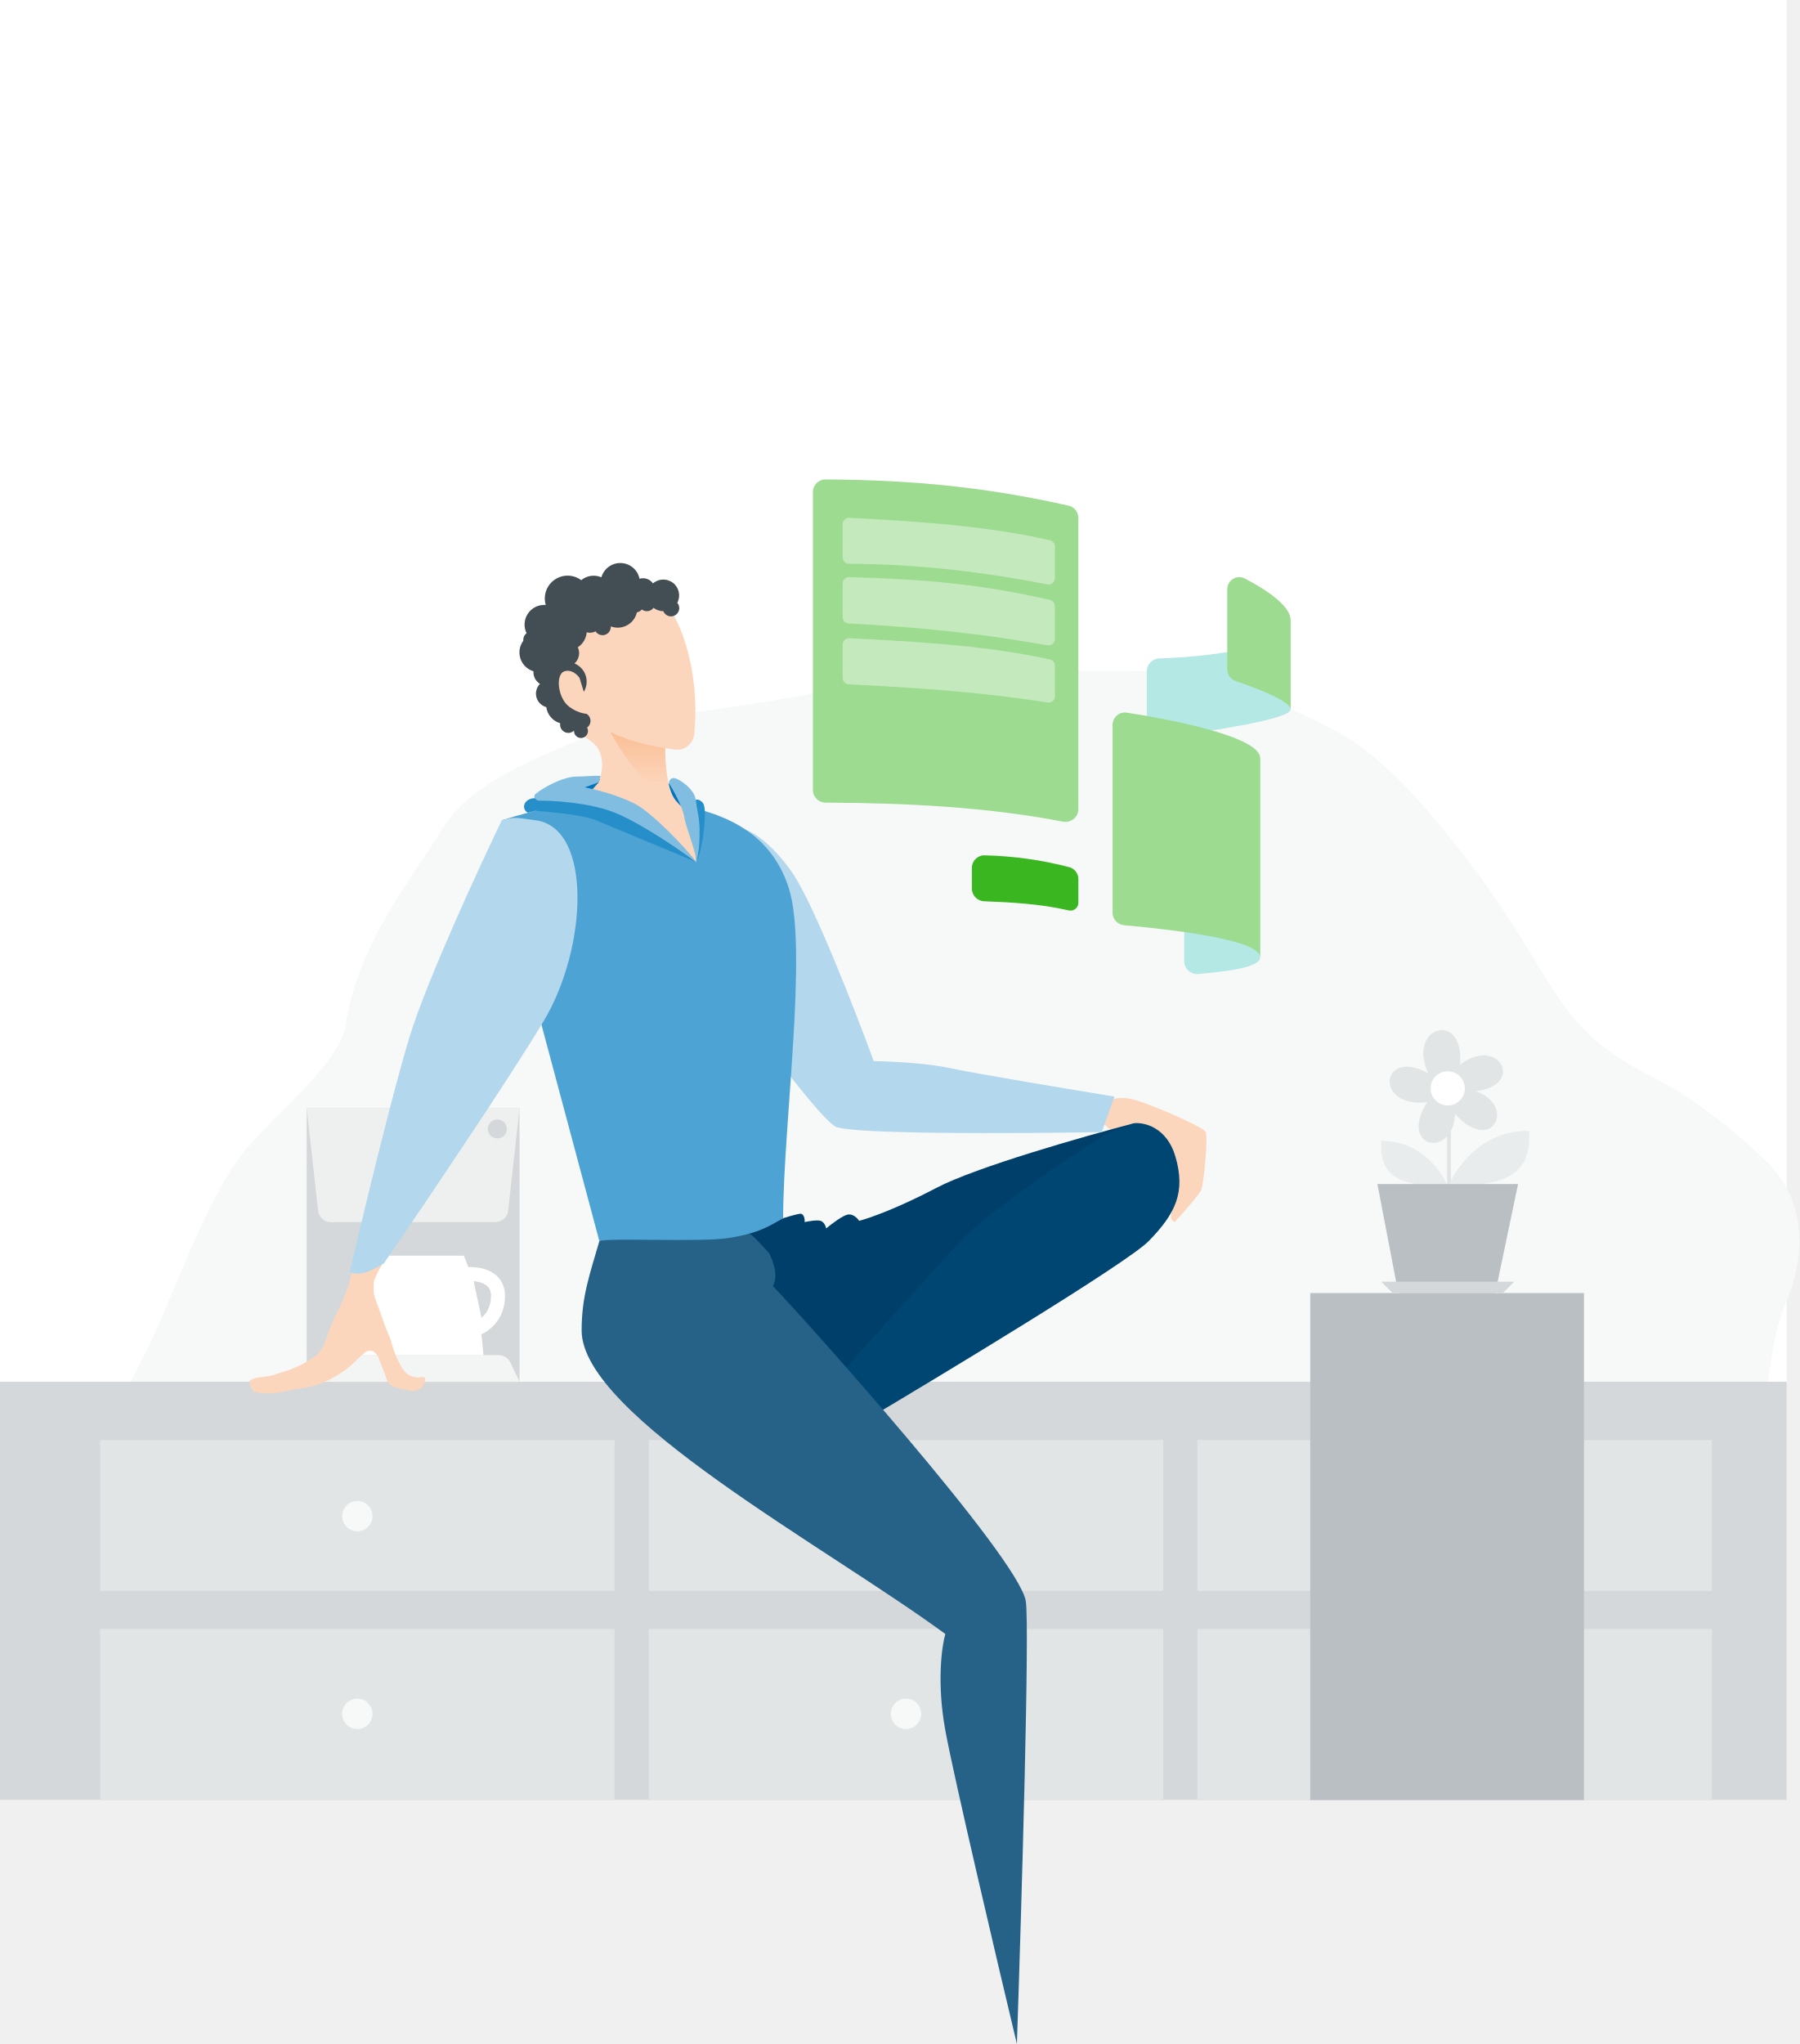
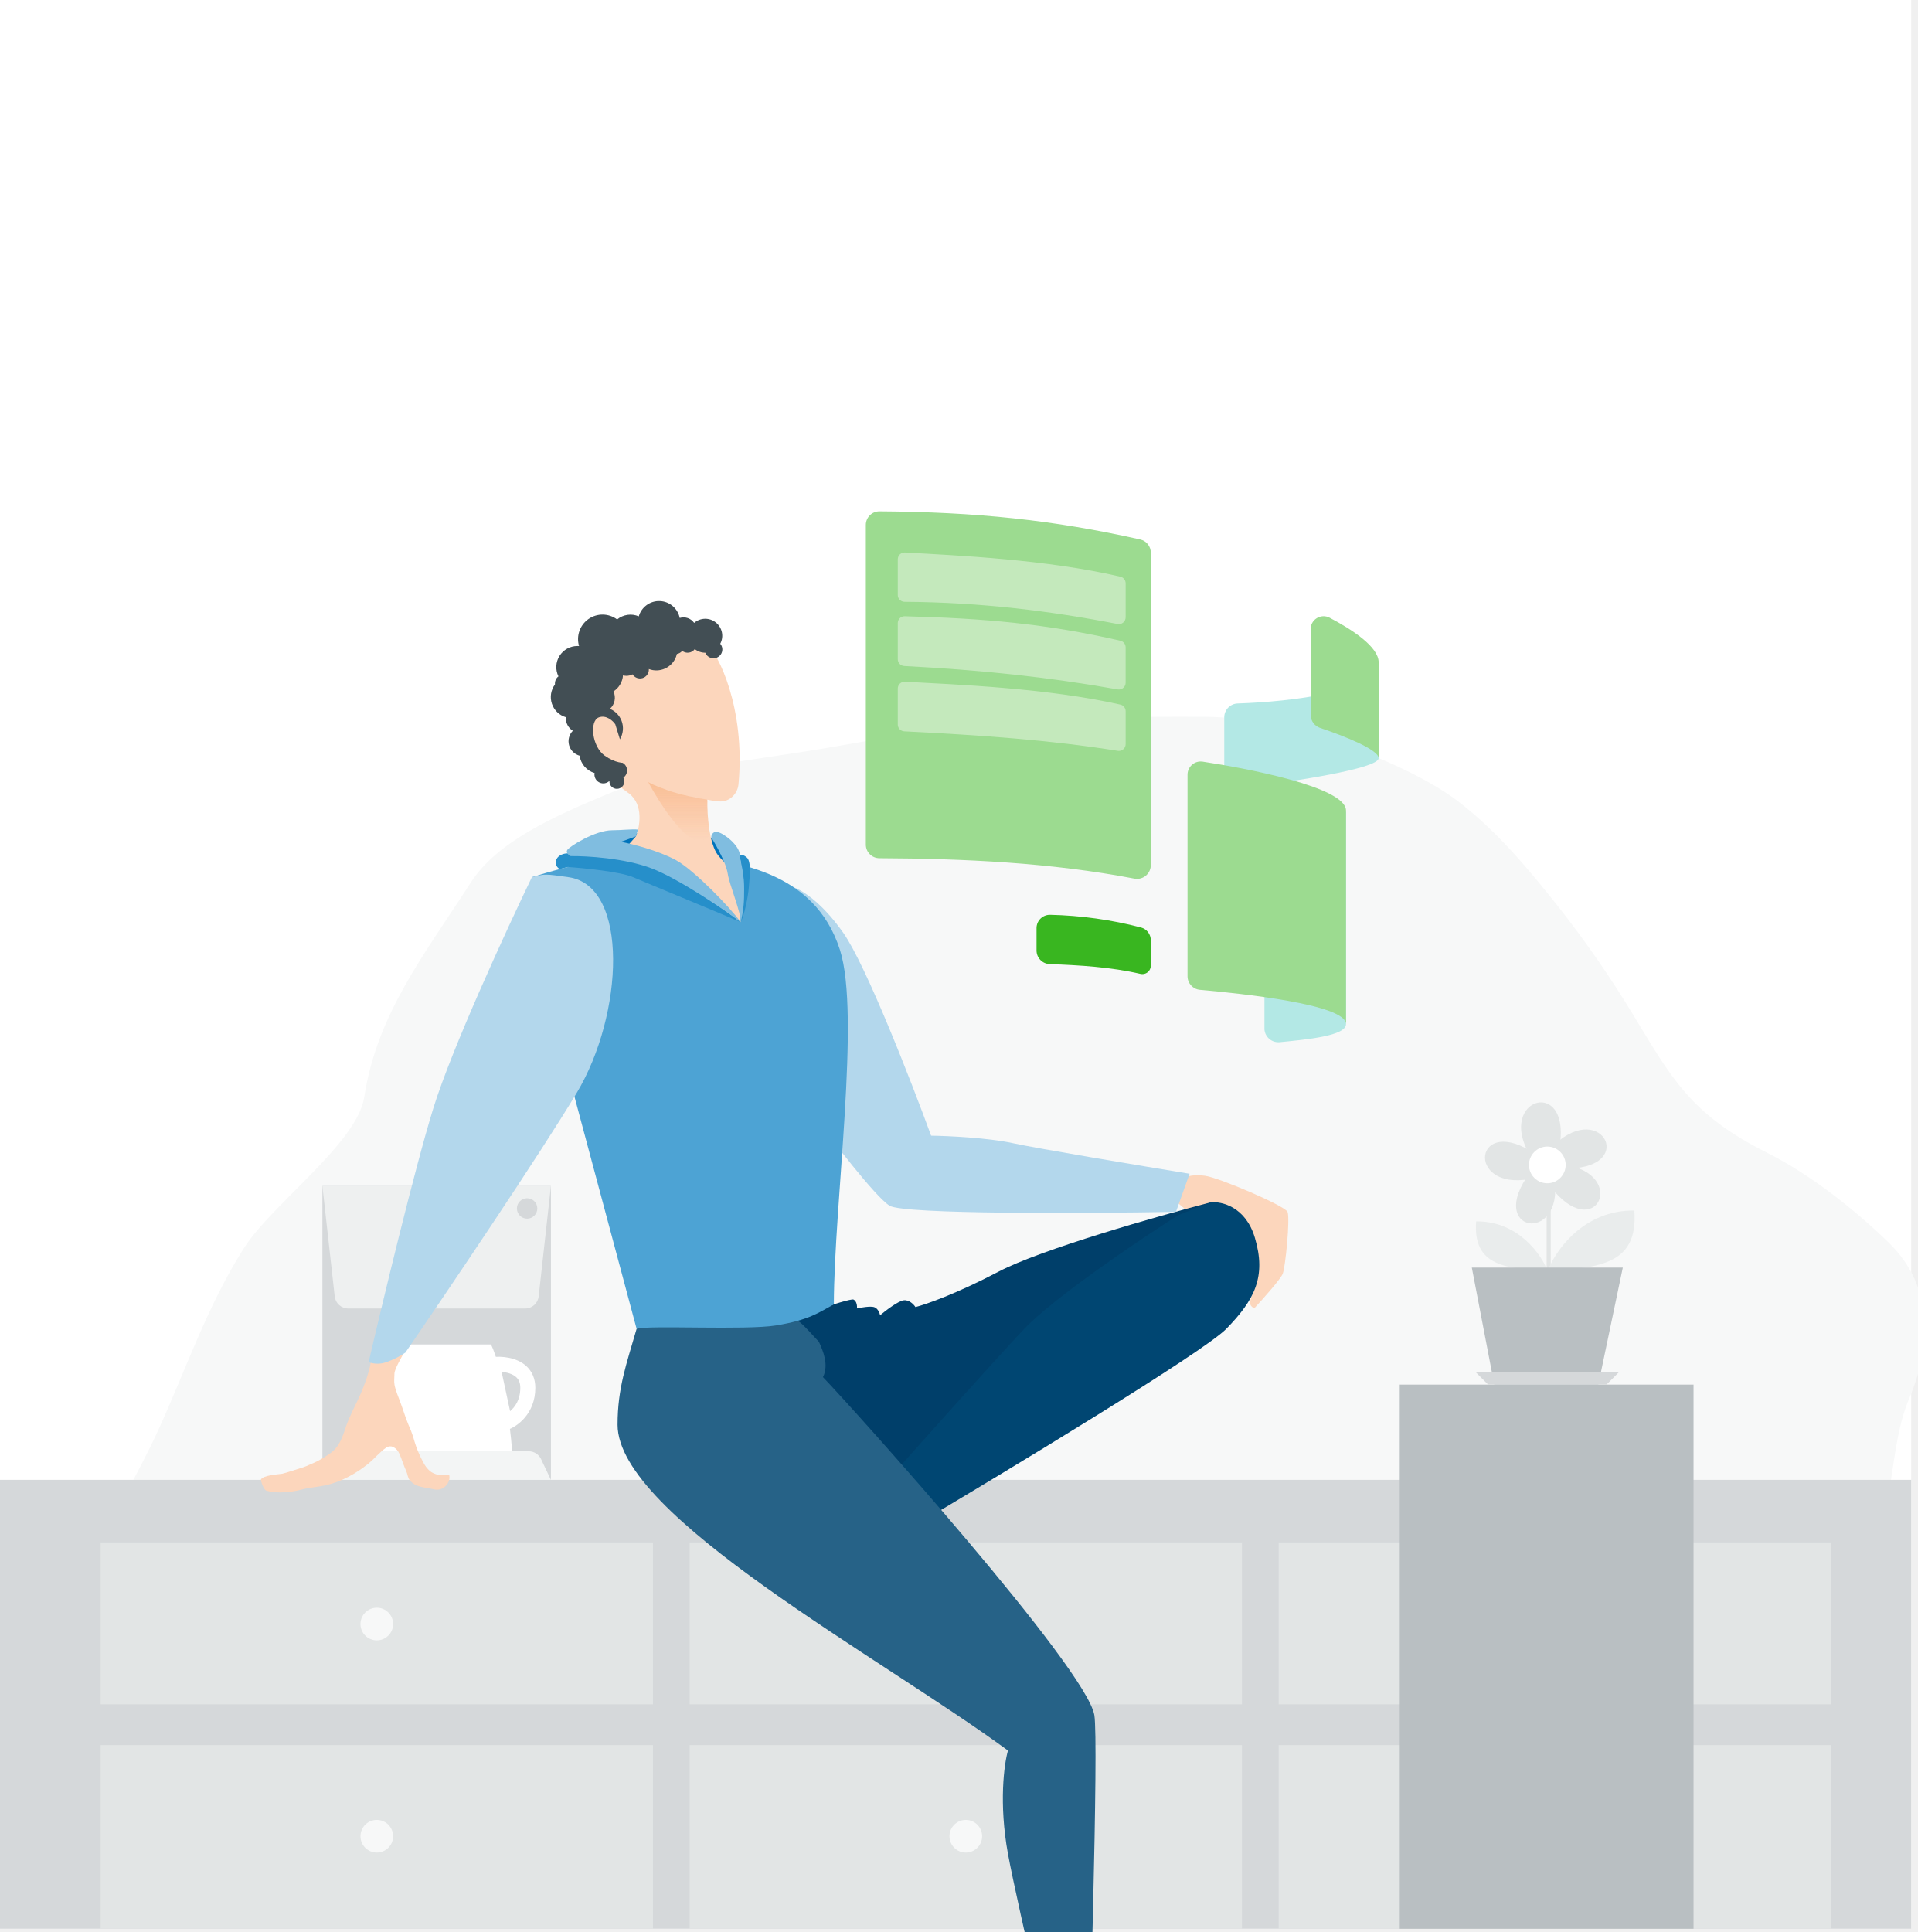
- <svg xmlns="http://www.w3.org/2000/svg" width="1420" height="1612.73" viewBox="0 0 1420 1612.73">
+ <svg xmlns="http://www.w3.org/2000/svg" width="1410" height="1420.23" viewBox="0 0 1410 1420.23">
  <defs>
-     <mask id="a" x="429.77" y="463.56" width="119.73" height="216.67" maskUnits="userSpaceOnUse">
-       <path d="M472.5,617.23l-8,9,85,54-2.5-39.5c-7-2-9.5-4-14-9.5-6.63-8.1-8.33-30.5-8-41,5.24,1,7.46,1.41,10.18,1.3,6.73-.26,12.09-5.9,12.72-12.61,5.31-56.22-15.39-97-22.9-102.19-8-5.5-10.5-14.5-39-13s-53,23.5-56,60.5,24,51,37.5,61.5C478.3,594.13,475.33,610.23,472.5,617.23Z" fill="#fcd6bc" />
+     <mask id="a" x="424.77" y="461.18" width="119.73" height="216.67" maskUnits="userSpaceOnUse">
+       <path d="M467.5,614.84l-8,9,85,54-2.5-39.5c-7-2-9.5-4-14-9.5-6.63-8.1-8.33-30.5-8-41,5.24,1,7.46,1.41,10.18,1.3,6.73-.26,12.09-5.9,12.72-12.61,5.31-56.22-15.39-97-22.9-102.19-8-5.5-10.5-14.5-39-13s-53,23.5-56,60.5,24,51,37.5,61.5C473.3,591.74,470.33,607.84,467.5,614.84Z" fill="#fcd6bc" />
    </mask>
-     <linearGradient id="b" x1="505.47" y1="-682.77" x2="505.47" y2="-639.77" gradientTransform="translate(0 1260)" gradientUnits="userSpaceOnUse">
+     <linearGradient id="b" x1="500.47" y1="-2137.16" x2="500.47" y2="-2094.16" gradientTransform="translate(0 2712)" gradientUnits="userSpaceOnUse">
      <stop offset="0" stop-color="#f9bb90" />
      <stop offset="1" stop-color="#f9bb90" stop-opacity="0" />
    </linearGradient>
  </defs>
-   <rect width="1410" height="1420.23" fill="#fff" />
-   <path d="M184.45,919.71c-26.74,42-42.43,88.39-62.38,132.38-16.62,36.64-38.76,72-54.79,108.58,0,10.59-5.77,23.61,7.21,30.09,15.74,7.87,28.21,24.8,32.37,38.1,2.83,9,6,14.13,17.56,18.86,28,11.39,64.38,16.46,95.29,21,74.86,10.88,152,16.93,228.19,20.29,76.46,3.36,153.31,2,229.88,2,22.9,0,45.41.27,68.16-1.91,70.48-6.76,140.07-15.12,209.7-25.71,88.25-13.43,174.24-33.1,260.56-51.82,39.87-8.64,79.69-17.89,119.8-25.9,24.07-4.81,29.86-22.72,40.1-37.91,23.35-34.6,16.65-80.22,32.51-117.52,15.91-37.45,18.75-81.58-15.21-114.48-24.23-23.48-56.61-49.6-89.91-66.29-56.25-28.18-70.29-55.81-97.9-101.14a787.86,787.86,0,0,0-55-79.43c-21.11-26.56-44.44-55-73.53-77.34-37-28.35-125.11-62-186-62.24-112-.42-163.83,2.64-273.09,22-55.11,9.79-118.19,14.61-167.24,35.15-38.25,16-80.14,34.5-99.48,64.47-34.67,53.75-69.17,97-78.51,158.1C267.53,842.61,204.87,887.61,184.45,919.71Z" fill="#f7f8f8" />
+   <rect x="-5" y="-2.39" width="1410" height="1420.23" fill="#fff" />
+   <path d="M179.45,917.32c-26.74,42-42.43,88.39-62.38,132.38-16.62,36.64-38.76,72-54.79,108.58,0,10.59-5.77,23.61,7.21,30.09,15.74,7.87,28.21,24.8,32.37,38.1,2.83,9,6,14.13,17.56,18.86,28,11.39,64.38,16.46,95.29,21,74.86,10.88,152,16.93,228.19,20.29,76.46,3.36,153.31,2,229.88,2,22.9,0,45.41.27,68.16-1.91C811.42,1280,881,1271.59,950.64,1261c88.25-13.43,174.24-33.1,260.56-51.82,39.87-8.64,79.69-17.89,119.8-25.9,24.07-4.81,29.86-22.72,40.1-37.91,23.35-34.6,16.65-80.22,32.51-117.52s18.75-81.58-15.21-114.48c-24.23-23.48-56.61-49.6-89.91-66.29-56.25-28.18-70.29-55.81-97.9-101.14a789,789,0,0,0-55-79.43c-21.11-26.56-44.44-55-73.53-77.34-37-28.35-125.11-62-186-62.24-112-.42-163.83,2.64-273.09,22-55.11,9.79-118.19,14.61-167.24,35.15-38.25,16-80.14,34.5-99.48,64.47-34.67,53.75-69.17,97-78.51,158.1C262.53,840.22,199.87,885.22,179.45,917.32Z" fill="#f7f8f8" />
  <g>
-     <rect y="1090.23" width="1410" height="330" fill="#d5d8da" />
-     <rect x="79" y="1136.23" width="406" height="119" fill="#e2e5e5" />
-     <rect x="79" y="1285.23" width="406" height="135" fill="#e2e5e5" />
-     <rect x="512" y="1136.23" width="406" height="119" fill="#e2e5e5" />
-     <circle cx="715" cy="1196.23" r="12" fill="#f7f8f8" />
-     <rect x="945" y="1136.23" width="406" height="119" fill="#e2e5e5" />
-     <rect x="512" y="1285.23" width="406" height="135" fill="#e2e5e5" />
-     <rect x="945" y="1285.23" width="406" height="135" fill="#e2e5e5" />
-     <circle cx="282" cy="1196.23" r="12" fill="#f7f8f8" />
-     <circle cx="282" cy="1352.23" r="12" fill="#f7f8f8" />
-     <circle cx="715" cy="1352.23" r="12" fill="#f7f8f8" />
+     <rect x="-5" y="1087.84" width="1410" height="330" fill="#d5d8da" />
+     <rect x="74" y="1133.84" width="406" height="119" fill="#e2e5e5" />
+     <rect x="74" y="1282.84" width="406" height="135" fill="#e2e5e5" />
+     <rect x="507" y="1133.84" width="406" height="119" fill="#e2e5e5" />
+     <circle cx="710" cy="1193.84" r="12" fill="#f7f8f8" />
+     <rect x="940" y="1133.84" width="406" height="119" fill="#e2e5e5" />
+     <rect x="507" y="1282.84" width="406" height="135" fill="#e2e5e5" />
+     <rect x="940" y="1282.84" width="406" height="135" fill="#e2e5e5" />
+     <circle cx="277" cy="1193.84" r="12" fill="#f7f8f8" />
+     <circle cx="277" cy="1349.84" r="12" fill="#f7f8f8" />
+     <circle cx="710" cy="1349.84" r="12" fill="#f7f8f8" />
  </g>
  <g>
-     <rect x="242" y="874.23" width="168" height="216" fill="#d5d8da" />
-     <path d="M242,874.23H410l-9,81.11a10,10,0,0,1-9.94,8.89H261a10,10,0,0,1-9.94-8.89Z" fill="#eef0f0" />
-     <path d="M242,1090.23H410l-7.28-15.3a10,10,0,0,0-9-5.7H258.31a10,10,0,0,0-9,5.7Z" fill="#f3f5f5" />
-     <circle cx="392.5" cy="890.73" r="7.5" fill="#d5d8da" />
-     <path d="M271,1069.23c.33-17.5,3.9-57.7,15.5-78.5H366c8.5,18,14,57.67,15.5,78.5Z" fill="#fff" />
-     <path d="M372.08,1055.34l-11.72-54.57,6-.74c7.68-1,18.36.18,25.3,6.3,4.5,4,6.88,9.57,6.88,16.18,0,19.22-13.5,28.65-20.63,31Zm1.69-44.51,6.21,28.9c3.55-3,7.52-8.28,7.52-17.22,0-3.46-1-6-3.16-7.93-2.57-2.27-6.58-3.42-10.57-3.75Z" fill="#fff" />
+     <rect x="237" y="871.84" width="168" height="216" fill="#d5d8da" />
+     <path d="M237,871.84H405L396,953a10,10,0,0,1-9.94,8.89H256a10,10,0,0,1-9.94-8.89Z" fill="#eef0f0" />
+     <path d="M237,1087.84H405l-7.28-15.3a10,10,0,0,0-9-5.7H253.31a10,10,0,0,0-9,5.7Z" fill="#f3f5f5" />
+     <circle cx="387.5" cy="888.34" r="7.5" fill="#d5d8da" />
+     <path d="M266,1066.84c.33-17.5,3.9-57.7,15.5-78.5H361c8.5,18,14,57.67,15.5,78.5Z" fill="#fff" />
+     <path d="M367.08,1053l-11.72-54.57,6-.74c7.68-1,18.36.18,25.3,6.3,4.5,4,6.88,9.57,6.88,16.18,0,19.22-13.5,28.65-20.63,31Zm1.69-44.51,6.21,28.9c3.55-3,7.52-8.28,7.52-17.22,0-3.46-1-6-3.16-7.93-2.57-2.27-6.58-3.42-10.57-3.75Z" fill="#fff" />
  </g>
  <g>
-     <path d="M891,866.73c-8.4-1.2-13.83.5-15.5,1.5l-7.5,16,10.5,9,48.5,55c-1,3.17-3,10-3,12s2,3.5,3,4c6.33-6.83,19.4-21.5,21-25.5,2-5,5.5-41,3.5-45.5S901.5,868.23,891,866.73Z" fill="#fcd6bc" />
-     <path d="M261.46,1045.59c1.8-4,3.61-8.09,5.59-12,4.45-8.92,8.78-20.21,10.62-29.89a20.33,20.33,0,0,1,3.43-4.61c.89-.84,1.78-2.08,3-2.42a12.05,12.05,0,0,1,3.06-.06c2.22,0,4.66-.23,6.82.32,2.95.77,10-4.16,8.5-1.16-2,4-7.51,12.94-7.51,16.44,0,2.61-.43,5.65.06,8.23.81,4.23,2.91,9,4.41,13.12,2,5.36,3.63,10.92,5.83,16.18a75.73,75.73,0,0,1,3.41,8.72c.66,2.39,1.37,4.7,2.16,7a77.91,77.91,0,0,0,5.07,11.4,21.41,21.41,0,0,0,5.22,7,15.57,15.57,0,0,0,9.29,3c1,0,3-.62,3.92-.21.21.1,1,.18,1,.38a10,10,0,0,1,0,2.57,8.92,8.92,0,0,1-1.18,3.23c-2.23,3.47-5.94,5.41-10.07,4.38-4.36-1.09-8.9-1.18-13-3a12.5,12.5,0,0,1-5-3.93c-1.31-1.52-1.52-4.43-2.36-6.26-2-4.26-3.21-8.7-5.13-13a10.27,10.27,0,0,0-4.58-5,5.38,5.38,0,0,0-4.93.4c-4.94,3.36-8.77,8.25-13.43,12-8.93,7.25-20,13.3-31.21,15.79-5.76,1.28-11.64,1.57-17.31,3.07a62.61,62.61,0,0,1-16.28,2.18,38.81,38.81,0,0,1-9.89-1.25c-2.07-.52-4.07-6.39-4.19-8.19,1.65-3.27,13.16-3.85,15.65-4.27,1.89-.29,13.49-4.23,15.33-4.69a45.07,45.07,0,0,0,5.23-2.18,58.32,58.32,0,0,0,11-5.65c3.29-2.19,5.57-3.44,8-6.42C257.08,1060.68,258.26,1052.77,261.46,1045.59Z" fill="#fcd6bc" />
-     <path d="M739,937.23c31.2-16.4,117-40.83,156-51l-53.5,65.5L665,1091.23c-32.67-38.33-97-115.1-93-115.5,5-.5,57.5-19.5,60.5-18,2.4,1.2,2.67,4.84,2.5,6.5,3-.66,9.7-1.8,12.5-1s4.17,4.34,4.5,6c4.17-3.5,13.5-10.6,17.5-11s7.33,3.17,8.5,5C685.33,961.4,707.8,953.63,739,937.23Z" fill="#003f6a" />
-     <path d="M758,979.23c22-23.2,84.5-65.33,113-83.5l24-9.5c8-.83,25.7,3.2,32.5,26,8.5,28.5,0,45.5-21,67-16.8,17.2-162.33,105.17-233,147l-33-16.5C670.5,1075.9,736,1002.43,758,979.23Z" fill="#004672" />
-     <path d="M459,1049.73c0-27,6.5-44.5,14-70.5l32.5-29,86.5,23.5c2.67,1.17,12.2,12.2,15,15,3,6.5,7.5,17,3,26,24,25,193.76,214,199.5,248.5,3.2,19.2-3.33,241-7,349.5-16-67-49.7-210.3-56.5-247.5s-2.83-66.17,0-76C652.33,1220.4,459,1116.81,459,1049.73Z" fill="#266287" />
-     <path d="M625,688.23c-16.8-24-32.33-32.66-38-34l13.5,164.5c15.17,20.67,48.1,63.6,58.5,70s144.67,5.67,210.5,4.5l10-28c-35.67-5.83-111.6-18.5-130-22.5s-47.67-5.33-60-5.5C675,797.57,641.8,712.23,625,688.23Z" fill="#b3d7ec" />
-     <path d="M473,979.23l-45.5-170-31.5-162c23.17-7.5,77.3-21.4,108.5-17,39,5.5,99,11,118,70.5,15.2,47.6-4.33,186.5-4.5,260.5-11,6-18,11.5-42.5,15.5C553.38,980.35,480.83,976.4,473,979.23Z" fill="#4da3d4" />
-     <path d="M470,614.73l59,3.5,16.5,33L491,636.73l-36.5-13Z" fill="#0073bb" />
-     <path d="M323.5,817.23c13.6-44,54-131.66,72.5-170,9.5-2.5,9.5-2.5,27,0h0c44.76,6.4,40.5,101,6,158.5-27.6,46-95.5,146.5-126,191a62.78,62.78,0,0,1-14,7,19.34,19.34,0,0,1-13,0C286.17,959.9,309.9,861.23,323.5,817.23Z" fill="#b3d7ec" />
-     <path d="M472.5,617.23l-8,9,85,54-2.5-39.5c-7-2-9.5-4-14-9.5-6.63-8.1-8.33-30.5-8-41,5.24,1,7.46,1.41,10.18,1.3,6.73-.26,12.09-5.9,12.72-12.61,5.31-56.22-15.39-97-22.9-102.19-8-5.5-10.5-14.5-39-13s-53,23.5-56,60.5,24,51,37.5,61.5C478.3,594.13,475.33,610.23,472.5,617.23Z" fill="#fcd6bc" />
+     <path d="M886,864.34c-8.4-1.2-13.83.5-15.5,1.5l-7.5,16,10.5,9,48.5,55c-1,3.17-3,10-3,12s2,3.5,3,4c6.33-6.83,19.4-21.5,21-25.5,2-5,5.5-41,3.5-45.5S896.5,865.84,886,864.34Z" fill="#fcd6bc" />
+     <path d="M256.46,1043.2c1.8-4,3.61-8.09,5.59-12,4.45-8.92,8.78-20.21,10.62-29.89a20.33,20.33,0,0,1,3.43-4.61c.89-.84,1.78-2.08,3-2.42a12.05,12.05,0,0,1,3.06-.06c2.22,0,4.66-.23,6.82.32,2.95.77,10-4.16,8.5-1.16-2,4-7.51,12.94-7.51,16.44,0,2.61-.43,5.65.06,8.23.81,4.23,2.91,9,4.41,13.12,2,5.36,3.63,10.92,5.83,16.18a76.45,76.45,0,0,1,3.41,8.72c.66,2.39,1.37,4.7,2.16,7a77.91,77.91,0,0,0,5.07,11.4,21.41,21.41,0,0,0,5.22,7,15.57,15.57,0,0,0,9.29,3c1,0,3-.62,3.92-.21.21.1,1,.18,1,.38a10,10,0,0,1,0,2.57,8.92,8.92,0,0,1-1.18,3.23c-2.23,3.47-5.94,5.41-10.07,4.38-4.36-1.09-8.9-1.18-13-3a12.5,12.5,0,0,1-5-3.93c-1.31-1.52-1.52-4.43-2.36-6.26-2-4.26-3.21-8.7-5.13-13a10.27,10.27,0,0,0-4.58-5,5.41,5.41,0,0,0-4.93.4c-4.94,3.36-8.77,8.25-13.43,12-8.93,7.25-20,13.3-31.21,15.79-5.76,1.28-11.64,1.57-17.31,3.07a62.61,62.61,0,0,1-16.28,2.18,38.81,38.81,0,0,1-9.89-1.25c-2.07-.52-4.07-6.39-4.19-8.19,1.65-3.27,13.16-3.85,15.65-4.27,1.89-.29,13.49-4.23,15.33-4.69a43.39,43.39,0,0,0,5.23-2.18,58.32,58.32,0,0,0,11-5.65c3.29-2.19,5.57-3.44,8-6.42C252.08,1058.29,253.26,1050.38,256.46,1043.2Z" fill="#fcd6bc" />
+     <path d="M734,934.84c31.2-16.4,117-40.83,156-51l-53.5,65.5L660,1088.84c-32.67-38.33-97-115.1-93-115.5,5-.5,57.5-19.5,60.5-18,2.4,1.2,2.67,4.84,2.5,6.5,3-.66,9.7-1.8,12.5-1s4.17,4.34,4.5,6c4.17-3.5,13.5-10.6,17.5-11s7.33,3.17,8.5,5C680.33,959,702.8,951.24,734,934.84Z" fill="#003f6a" />
+     <path d="M753,976.84c22-23.2,84.5-65.33,113-83.5l24-9.5c8-.83,25.7,3.2,32.5,26,8.5,28.5,0,45.5-21,67-16.8,17.2-162.33,105.17-233,147l-33-16.5C665.5,1073.51,731,1000,753,976.84Z" fill="#004672" />
+     <path d="M454,1047.34c0-27,6.5-44.5,14-70.5l32.5-29,86.5,23.5c2.67,1.17,12.2,12.2,15,15,3,6.5,7.5,17,3,26,24,25,193.76,214,199.5,248.5,3.2,19.2-3.33,241-7,349.5-16-67-49.7-210.3-56.5-247.5s-2.83-66.17,0-76C647.33,1218,454,1114.42,454,1047.34Z" fill="#266287" />
+     <path d="M620,685.84c-16.8-24-32.33-32.66-38-34l13.5,164.5c15.17,20.67,48.1,63.6,58.5,70s144.67,5.67,210.5,4.5l10-28c-35.67-5.83-111.6-18.5-130-22.5s-47.67-5.33-60-5.5C670,795.18,636.8,709.84,620,685.84Z" fill="#b3d7ec" />
+     <path d="M468,976.84l-45.5-170-31.5-162c23.17-7.5,77.3-21.4,108.5-17,39,5.5,99,11,118,70.5,15.2,47.6-4.33,186.5-4.5,260.5-11,6-18,11.5-42.5,15.5C548.38,978,475.83,974,468,976.84Z" fill="#4da3d4" />
+     <path d="M465,612.34l59,3.5,16.5,33L486,634.34l-36.5-13Z" fill="#0073bb" />
+     <path d="M318.5,814.84c13.6-44,54-131.66,72.5-170,9.5-2.5,9.5-2.5,27,0h0c44.76,6.4,40.5,101,6,158.5-27.6,46-95.5,146.5-126,191a62.78,62.78,0,0,1-14,7,19.34,19.34,0,0,1-13,0C281.17,957.51,304.9,858.84,318.5,814.84Z" fill="#b3d7ec" />
+     <path d="M467.5,614.84l-8,9,85,54-2.5-39.5c-7-2-9.5-4-14-9.5-6.63-8.1-8.33-30.5-8-41,5.24,1,7.46,1.41,10.18,1.3,6.73-.26,12.09-5.9,12.72-12.61,5.31-56.22-15.39-97-22.9-102.19-8-5.5-10.5-14.5-39-13s-53,23.5-56,60.5,24,51,37.5,61.5C473.3,591.74,470.33,607.84,467.5,614.84Z" fill="#fcd6bc" />
    <g mask="url(#a)">
-       <path d="M495.5,583.23c10,3.6,23.83,6.17,29.5,7l4,13c1.17,5.67.7,17-10.5,17s-29.33-28.66-37-43C482,577.73,485.5,579.63,495.5,583.23Z" fill="url(#b)" />
+       <path d="M490.5,580.84c10,3.6,23.83,6.17,29.5,7l4,13c1.17,5.67.7,17-10.5,17s-29.33-28.66-37-43C477,575.34,480.5,577.24,490.5,580.84Z" fill="url(#b)" />
    </g>
-     <path d="M414,634.23c1.6-3.6,6-4.5,8-4.5,11.33,0,37.6.9,52,4.5s59,33,75.5,46c1.5-6.16,2.5-21,2.5-27,0-5.33-3-17-3-22,.5-.5,2.2-.9,5,1.5,3.5,3,2.11,14.12,1.5,22-.5,6.5-3.17,20.34-6,25.5-19.83-8.5-69.8-29-79-33s-35.83-6.66-48-7.5l-6,1.5A5.42,5.42,0,0,1,414,634.23Z" fill="#268fca" />
-     <path d="M461.5,621.23c8,1.5,27.3,6.3,40.5,13.5s40.33,35.34,47.5,45.5c.5-6.5-8.3-27.5-9.5-35.5s-8.5-21.16-12-26.5a3.85,3.85,0,0,1,2-4c2-1.2,6.17,1.17,8,2.5,3.67,2.34,11,8.6,11,15,0,3.81,3.5,11.5,3,27.5a79.12,79.12,0,0,1-2.5,21c-10.33-8-45.5-31.9-65.5-39.5s-48-9.16-59.5-9c-1.33-.66-3.7-2.5-2.5-4.5,1.5-2.5,20.5-14.5,33-14.5,6.8,0,14.83-1,19-.5l-1.5,5Z" fill="#80bde0" />
-     <path d="M504.69,456.65a15.5,15.5,0,0,0-30.1-1.17,15.5,15.5,0,0,0-15.91,2.26,18,18,0,0,0-28,19.54h-1.22a15.5,15.5,0,0,0-13.92,22.32,6.5,6.5,0,0,0-2.58,5.18v.78a15.51,15.51,0,0,0,8,24.07v.65a11,11,0,0,0,5.14,9.31,11,11,0,0,0,5,18.32,15.5,15.5,0,0,0,11,12.74,6.09,6.09,0,0,0-.1,1.13,6.51,6.51,0,0,0,11,4.69v.31a5.5,5.5,0,1,0,10.28-2.71,6.5,6.5,0,0,0-2.74-11.7,15.6,15.6,0,0,0,1.46-6.59,15.35,15.35,0,0,0-2.41-8.3,15.5,15.5,0,0,0-2.45-21.78,15.33,15.33,0,0,0-3.76-2.22,11,11,0,0,0,2.62-12.8,15.53,15.53,0,0,0,7-11.79,9.48,9.48,0,0,0,2.54.34,9.65,9.65,0,0,0,4.46-1.1,6.5,6.5,0,0,0,12-3.4v-.51a15.52,15.52,0,0,0,20-9,16.43,16.43,0,0,0,.62-2.07,6.56,6.56,0,0,0,3.9-2.27,6.5,6.5,0,0,0,9.12-1.16l.12-.16a12.47,12.47,0,0,0,7.74,2.68,6.5,6.5,0,1,0,11-6.61A12.5,12.5,0,0,0,515.3,460.3a9.53,9.53,0,0,0-10.61-3.65Z" fill="#424e54" fill-rule="evenodd" />
-     <path d="M445.21,529.74c5.55-2,10.4,2.56,12.13,5.12L466,563c-2.31.57-8.83.34-16.46-5.12C440,551.08,438.29,532.3,445.21,529.74Z" fill="#fcd6bc" />
+     <path d="M409,631.84c1.6-3.6,6-4.5,8-4.5,11.33,0,37.6.9,52,4.5s59,33,75.5,46c1.5-6.16,2.5-21,2.5-27,0-5.33-3-17-3-22,.5-.5,2.2-.9,5,1.5,3.5,3,2.11,14.12,1.5,22-.5,6.5-3.17,20.34-6,25.5-19.83-8.5-69.8-29-79-33s-35.83-6.66-48-7.5l-6,1.5A5.42,5.42,0,0,1,409,631.84Z" fill="#268fca" />
+     <path d="M456.5,618.84c8,1.5,27.3,6.3,40.5,13.5s40.33,35.34,47.5,45.5c.5-6.5-8.3-27.5-9.5-35.5s-8.5-21.16-12-26.5a3.85,3.85,0,0,1,2-4c2-1.2,6.17,1.17,8,2.5,3.67,2.34,11,8.6,11,15,0,3.81,3.5,11.5,3,27.5a79.07,79.07,0,0,1-2.5,21c-10.33-8-45.5-31.9-65.5-39.5s-48-9.16-59.5-9c-1.33-.66-3.7-2.5-2.5-4.5,1.5-2.5,20.5-14.5,33-14.5,6.8,0,14.83-1,19-.5l-1.5,5Z" fill="#80bde0" />
+     <path d="M499.69,454.26a15.5,15.5,0,0,0-30.1-1.17,15.5,15.5,0,0,0-15.91,2.26,18,18,0,0,0-28,19.54h-1.22a15.5,15.5,0,0,0-13.92,22.32,6.52,6.52,0,0,0-2.58,5.18v.78a15.51,15.51,0,0,0,8,24.07v.65a11,11,0,0,0,5.14,9.31,11,11,0,0,0,5,18.32,15.5,15.5,0,0,0,11,12.74,6.09,6.09,0,0,0-.1,1.13,6.51,6.51,0,0,0,11,4.69v.31a5.5,5.5,0,1,0,11,0,5.57,5.57,0,0,0-.72-2.73,6.5,6.5,0,0,0-2.74-11.7,15.6,15.6,0,0,0,1.46-6.59,15.35,15.35,0,0,0-2.41-8.3,15.52,15.52,0,0,0-6.21-24,11,11,0,0,0,2.62-12.8,15.53,15.53,0,0,0,7-11.79,9.48,9.48,0,0,0,2.54.34,9.65,9.65,0,0,0,4.46-1.1,6.5,6.5,0,0,0,12-3.4v-.51a15.51,15.51,0,0,0,20-9,16.43,16.43,0,0,0,.62-2.07,6.51,6.51,0,0,0,3.9-2.27,6.5,6.5,0,0,0,9.12-1.16h0l.12-.16a12.41,12.41,0,0,0,7.74,2.68,6.5,6.5,0,1,0,11-6.61,12.5,12.5,0,0,0-19.2-15.33A9.54,9.54,0,0,0,499.69,454.26Z" fill="#424e54" fill-rule="evenodd" />
+     <path d="M440.21,527.35c5.55-2,10.4,2.56,12.13,5.12L461,560.61c-2.31.57-8.83.34-16.46-5.12C435,548.69,433.29,529.91,440.21,527.35Z" fill="#fcd6bc" />
  </g>
  <g>
-     <rect x="1142" y="869.23" width="3" height="68" fill="#e2e5e5" />
-     <rect x="1034" y="1020.23" width="216" height="400" fill="#b9bfc2" />
-     <path d="M1130.67,853.16c-28.07-44.72,33.18-61.24,19.82-2.71Z" fill="#e2e5e5" />
-     <path d="M1147.85,843.69c35.89-33.28,61.51,19.64,5.9,17.59Z" fill="#e2e5e5" />
-     <path d="M1154.27,858.48c48.5,6.56,23.92,60-9.83,15.73Z" fill="#e2e5e5" />
-     <path d="M1147.81,869.31c6.76,48.47-51.31,39.19-17.79-5.23Z" fill="#e2e5e5" />
-     <path d="M1129.87,869.05c-48.1,9-41.54-49.42,4.4-18Z" fill="#e2e5e5" />
-     <circle cx="1142.5" cy="858.73" r="13.5" fill="#fff" />
-     <path d="M1142.5,937.24c5.67-15.17,26.4-45.4,64-45C1209.5,933.24,1179,933.74,1142.5,937.24Z" fill="#e9ecec" />
-     <path d="M1143,937.23c-4.68-12.47-21.79-37.32-52.83-37C1087.69,933.94,1112.87,934.36,1143,937.23Z" fill="#e9ecec" />
-     <path d="M1198,934.23H1087l16.5,86H1180Z" fill="#b9bfc2" />
-     <path d="M1090,1011.23l9,9h87l9-9Z" fill="#d5d8da" />
+     <rect x="1137" y="866.84" width="3" height="68" fill="#e2e5e5" />
+     <rect x="1029" y="1017.84" width="216" height="400" fill="#b9bfc2" />
+     <path d="M1125.67,850.77c-28.07-44.72,33.18-61.24,19.82-2.71Z" fill="#e2e5e5" />
+     <path d="M1142.85,841.3c35.89-33.28,61.51,19.64,5.9,17.59Z" fill="#e2e5e5" />
+     <path d="M1149.27,856.09c48.5,6.56,23.92,60-9.83,15.73Z" fill="#e2e5e5" />
+     <path d="M1142.81,866.92c6.76,48.47-51.31,39.19-17.79-5.23Z" fill="#e2e5e5" />
+     <path d="M1124.87,866.66c-48.1,9-41.54-49.42,4.4-18Z" fill="#e2e5e5" />
+     <circle cx="1137.5" cy="856.34" r="13.5" fill="#fff" />
+     <path d="M1137.5,934.85c5.67-15.17,26.4-45.4,64-45C1204.5,930.85,1174,931.35,1137.5,934.85Z" fill="#e9ecec" />
+     <path d="M1138,934.84c-4.68-12.47-21.79-37.32-52.83-37C1082.69,931.55,1107.87,932,1138,934.84Z" fill="#e9ecec" />
+     <path d="M1193,931.84H1082l16.5,86H1175Z" fill="#b9bfc2" />
+     <path d="M1085,1008.84l9,9h87l9-9Z" fill="#d5d8da" />
  </g>
  <g>
-     <path d="M851,638.38V408.67a9.93,9.93,0,0,0-7.75-9.71c-64-14.36-120.45-20.2-191.74-20.69a10,10,0,0,0-10,10v235a10,10,0,0,0,10,10c61.88.27,126.24,3.26,187.39,15a10.15,10.15,0,0,0,11.91-8A9.91,9.91,0,0,0,851,638.38Z" fill="#9cdb90" />
-     <path d="M851,712.35V693.66a9.72,9.72,0,0,0-7.14-9.46A290.89,290.89,0,0,0,777,674.88a9.78,9.78,0,0,0-10,9.56v16.65a10,10,0,0,0,9.64,10c22.31.86,44.93,2.16,66.72,7.21a6.2,6.2,0,0,0,7.47-4.61A6.07,6.07,0,0,0,851,712.35Z" fill="#39b620" />
-     <path d="M941.81,618.72c21.89-6,52.69-14.23,52.69-20.49v157c0,8.64-28.67,11.3-48.67,13.27a10.31,10.31,0,0,1-11.28-9.24c0-.31,0-.62,0-.93v-130A9.94,9.94,0,0,1,941.81,618.72Z" fill="#b3e8e5" />
-     <path d="M916.12,581.9c39.8-4.93,102.38-14.53,102.38-22.17v-71c0,22.06-63.89,29.48-103.61,30.79A10.18,10.18,0,0,0,905,529.65V572a9.9,9.9,0,0,0,9.85,10A9,9,0,0,0,916.12,581.9Z" fill="#b3e8e5" />
-     <path d="M878,720.08V572a9.7,9.7,0,0,1,9.57-9.83,10.23,10.23,0,0,1,1.56.11C920.22,567,994.5,580.8,994.5,598.21v157c0-14.64-78.13-22.58-107.39-25.2A10,10,0,0,1,878,720.08Z" fill="#9cdb90" />
-     <path d="M968.5,527.86V465.12a9.52,9.52,0,0,1,13.85-8.7c17,8.89,36.15,21.6,36.15,32.81v70.5c0-6.29-25.45-16.34-43-22.23A10.21,10.21,0,0,1,968.5,527.86Z" fill="#9cdb90" />
-     <path d="M665,439.73v-26.2a5,5,0,0,1,5-5h.28c39.86,2.23,104.13,5.16,158.41,17.79a5,5,0,0,1,3.82,4.84v25a5,5,0,0,1-6,4.92c-49.21-9.55-100.29-15.94-156.52-16.3a5,5,0,0,1-5-5Z" fill="#c4e9bc" />
-     <path d="M665,487V460.35a5,5,0,0,1,5-5h.12c59,1.56,104.31,5.55,158.51,18a5,5,0,0,1,3.87,4.86v26a5,5,0,0,1-5,5,4.87,4.87,0,0,1-.93-.08c-51-9.08-100.5-14.26-156.83-17.19A5,5,0,0,1,665,487Z" fill="#c4e9bc" />
-     <path d="M665,535V508.53a5,5,0,0,1,5-5h.28c39.85,2.19,104.1,4.66,158.37,16.82a5,5,0,0,1,3.86,4.85v24.14a5,5,0,0,1-5,5,4.76,4.76,0,0,1-.84-.07c-51-8.08-100.56-11.48-156.92-14.32A5,5,0,0,1,665,535Z" fill="#c4e9bc" />
+     <path d="M846,636V406.28a9.93,9.93,0,0,0-7.75-9.71c-64-14.36-120.45-20.2-191.74-20.69a10,10,0,0,0-10,10v235a10,10,0,0,0,10,10c61.88.27,126.24,3.26,187.39,15a10.14,10.14,0,0,0,11.91-8h0A9.93,9.93,0,0,0,846,636Z" fill="#9cdb90" />
+     <path d="M846,710V691.27a9.72,9.72,0,0,0-7.14-9.46A290.89,290.89,0,0,0,772,672.49a9.78,9.78,0,0,0-10,9.56h0V698.7a10,10,0,0,0,9.64,10c22.31.86,44.93,2.16,66.72,7.21a6.21,6.21,0,0,0,7.47-4.6h0A6.09,6.09,0,0,0,846,710Z" fill="#39b620" />
+     <path d="M936.81,616.33c21.89-6,52.69-14.23,52.69-20.49v157c0,8.64-28.67,11.3-48.67,13.27a10.3,10.3,0,0,1-11.28-9.24h0V625.94A9.94,9.94,0,0,1,936.81,616.33Z" fill="#b3e8e5" />
+     <path d="M911.12,579.51c39.8-4.93,102.38-14.53,102.38-22.17v-71c0,22.06-63.89,29.48-103.61,30.79A10.18,10.18,0,0,0,900,527.26v42.35a9.89,9.89,0,0,0,9.8,10h.05A7.68,7.68,0,0,0,911.12,579.51Z" fill="#b3e8e5" />
+     <path d="M873,717.69V569.61a9.7,9.7,0,0,1,9.57-9.83h0a11.69,11.69,0,0,1,1.56.11c31.09,4.72,105.37,18.52,105.37,35.93v157c0-14.64-78.13-22.58-107.39-25.2A10,10,0,0,1,873,717.69Z" fill="#9cdb90" />
+     <path d="M963.5,525.47V462.73a9.52,9.52,0,0,1,13.85-8.7c17,8.89,36.15,21.6,36.15,32.81v70.5c0-6.29-25.45-16.34-43-22.23A10.21,10.21,0,0,1,963.5,525.47Z" fill="#9cdb90" />
+     <path d="M660,437.34v-26.2a5,5,0,0,1,5-5h.28c39.86,2.23,104.13,5.16,158.41,17.79a5,5,0,0,1,3.82,4.84v25a5,5,0,0,1-6,4.92c-49.21-9.55-100.29-15.94-156.52-16.3a5,5,0,0,1-5-5Z" fill="#c4e9bc" />
+     <path d="M660,484.61V458a5,5,0,0,1,5-5h.12c59,1.56,104.31,5.55,158.51,18a5,5,0,0,1,3.87,4.86v26a5,5,0,0,1-5,5h0a4.18,4.18,0,0,1-.93-.08c-51-9.08-100.5-14.26-156.83-17.19A5,5,0,0,1,660,484.61Z" fill="#c4e9bc" />
+     <path d="M660,532.61V506.14a5,5,0,0,1,5-5h.28c39.85,2.19,104.1,4.66,158.37,16.82a5,5,0,0,1,3.86,4.85V547a5,5,0,0,1-5,5,4.76,4.76,0,0,1-.84-.07c-51-8.08-100.56-11.48-156.92-14.32A5,5,0,0,1,660,532.61Z" fill="#c4e9bc" />
  </g>
</svg>
